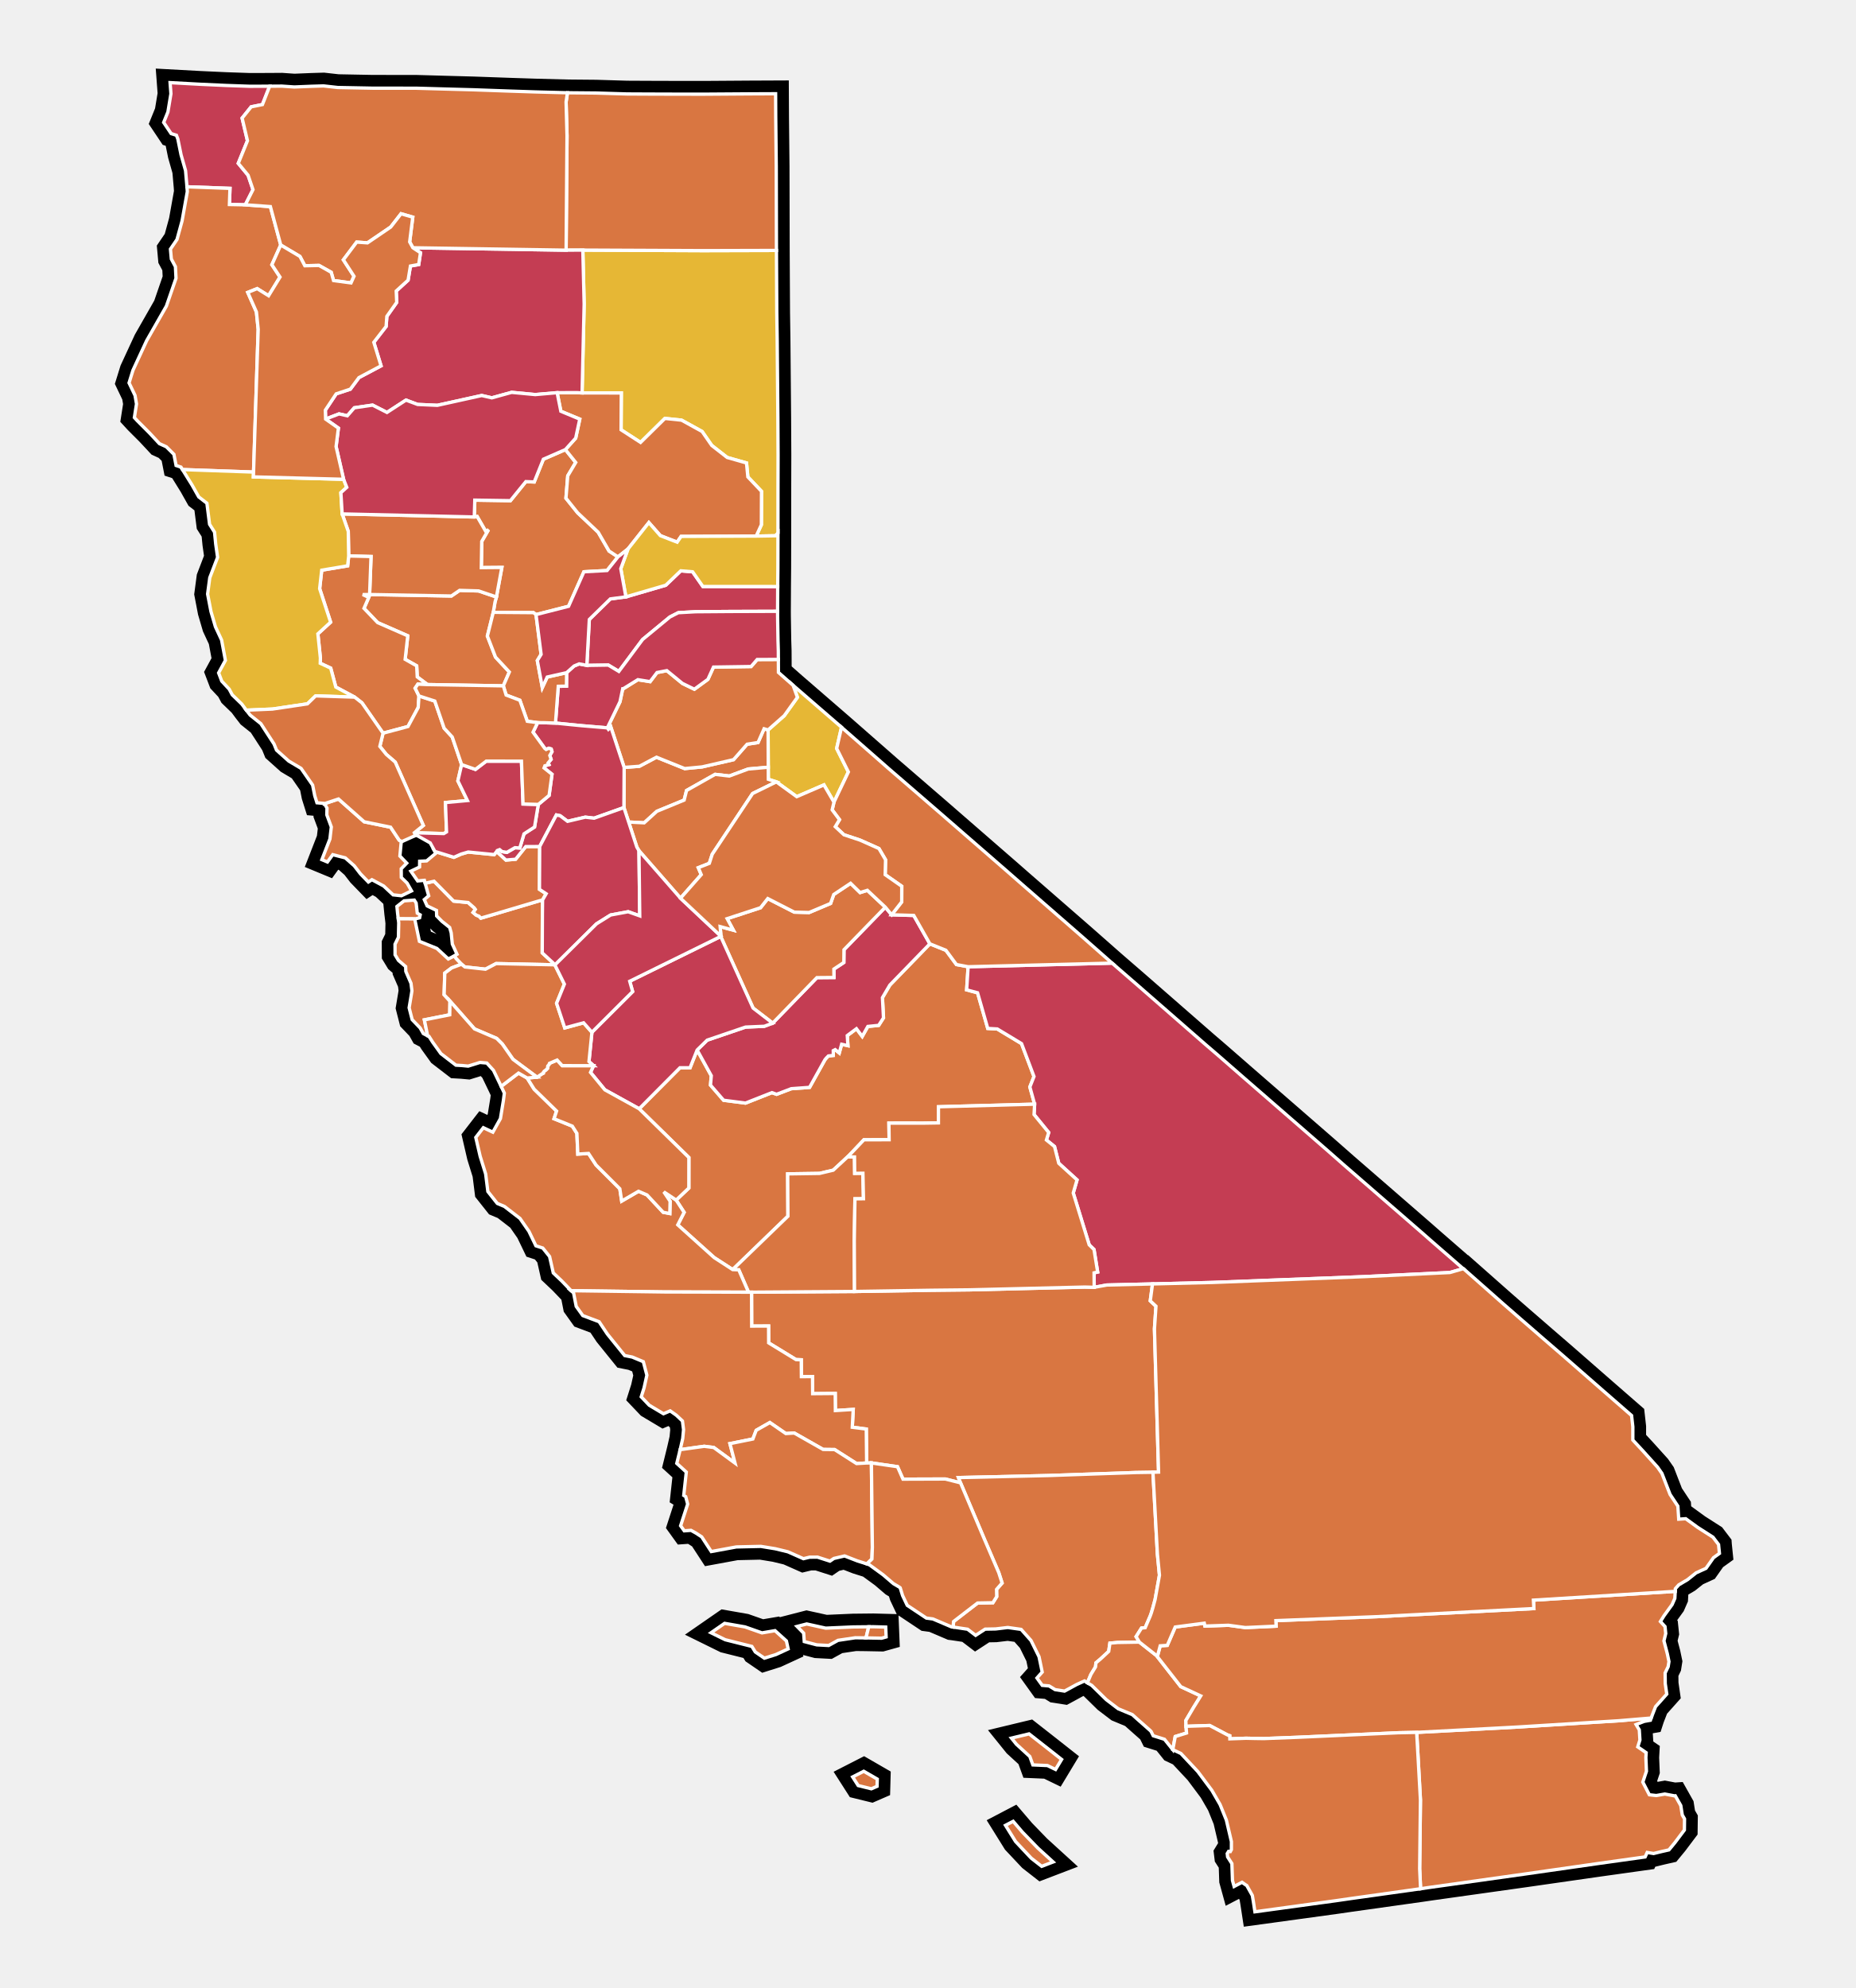
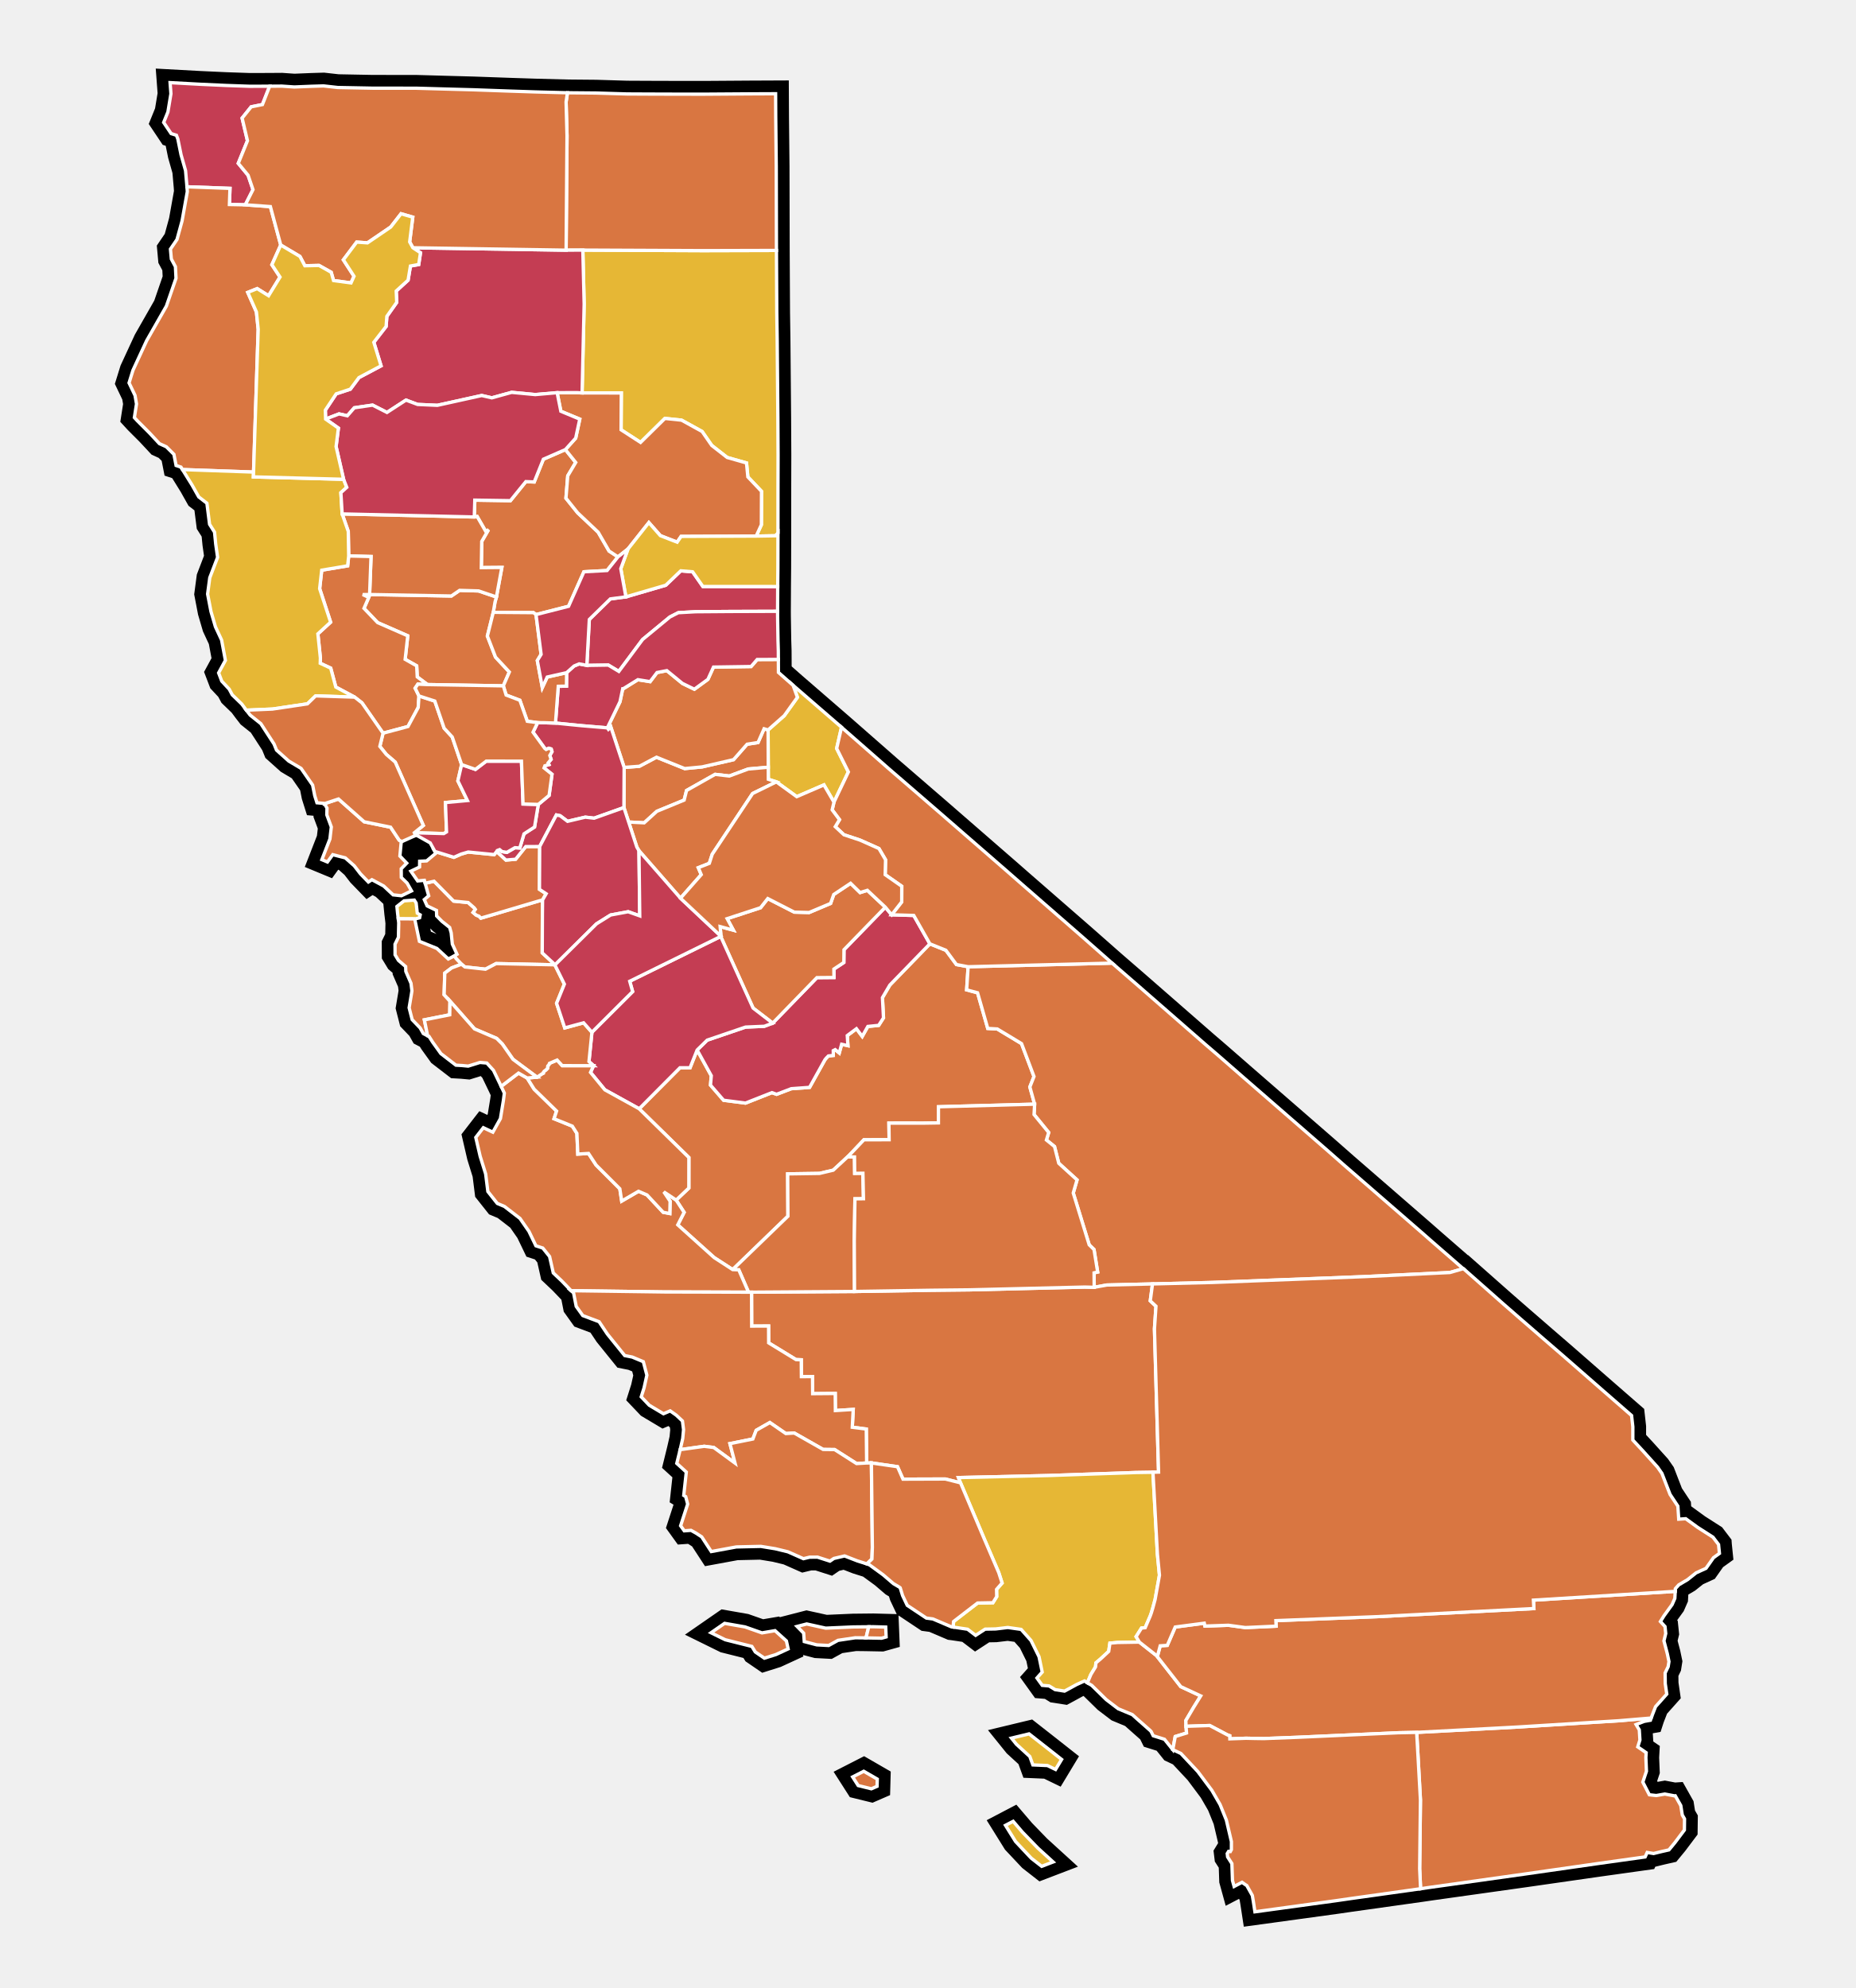
<svg xmlns="http://www.w3.org/2000/svg" id="cal-map" width="100%" height="100%" viewBox="0 0 700 750" version="1.1" xml:space="preserve" style="fill-rule:evenodd;clip-rule:evenodd;">
  <style type="text/css">
      svg#cal-map path#state-outline {
        fill: white;
        fill-rule: nonzero;
        stroke: black;
        stroke-width: 10px;
      }
      svg #county-boundaries path {
        fill-rule: nonzero;
        stroke: white;
        stroke-width: 1.25px;
      }
      svg path {
        fill: #bc3649;
      }
      /* default substantial */
      svg path.widespread {
        fill: #742a5c;
      }
      #alameda { fill: #d97641 !important; }
    #alpine { fill: #e6b735 !important; }
    #amador { fill: #d97641 !important; }
    #butte { fill: #d97641 !important; }
    #calaveras { fill: #d97641 !important; }
    #colusa { fill: #d97641 !important; }
    #contra_costa { fill: #d97641 !important; }
    #del_norte { fill: #c43d53 !important; }
    #el_dorado { fill: #d97641 !important; }
    #fresno { fill: #d97641 !important; }
    #glenn { fill: #d97641 !important; }
    #humboldt { fill: #d97641 !important; }
    #imperial { fill: #d97641 !important; }
-     #inyo { fill: #c43d53 !important; }
+     #inyo { fill: #d97641 !important; }
    #kern { fill: #d97641 !important; }
    #kings { fill: #d97641 !important; }
    #lake { fill: #d97641 !important; }
    #lassen { fill: #e6b735 !important; }
-     #los_angeles { fill: #d97641 !important; }
+     #los_angeles { fill: #e6b735 !important; }
    #madera { fill: #c43d53 !important; }
    #marin { fill: #d97641 !important; }
    #mariposa { fill: #d97641 !important; }
    #mendocino { fill: #e6b735 !important; }
    #merced { fill: #c43d53 !important; }
    #modoc { fill: #d97641 !important; }
    #mono { fill: #d97641 !important; }
    #monterey { fill: #d97641 !important; }
    #napa { fill: #d97641 !important; }
    #nevada { fill: #c43d53 !important; }
    #orange { fill: #d97641 !important; }
    #placer { fill: #c43d53 !important; }
    #plumas { fill: #d97641 !important; }
    #riverside { fill: #d97641 !important; }
    #sacramento { fill: #c43d53 !important; }
    #san_benito { fill: #d97641 !important; }
    #san_bernardino { fill: #d97641 !important; }
    #san_diego { fill: #d97641 !important; }
-     #san_francisco { fill: #d97641 !important; }
+     #san_francisco { fill: #e6b735 !important; }
    #san_joaquin { fill: #c43d53 !important; }
    #san_luis_obispo { fill: #d97641 !important; }
    #san_mateo { fill: #d97641 !important; }
    #santa_barbara { fill: #d97641 !important; }
    #santa_clara { fill: #d97641 !important; }
    #santa_cruz { fill: #d97641 !important; }
    #shasta { fill: #c43d53 !important; }
    #sierra { fill: #e6b735 !important; }
    #siskiyou { fill: #d97641 !important; }
    #solano { fill: #c43d53 !important; }
    #sonoma { fill: #d97641 !important; }
    #stanislaus { fill: #c43d53 !important; }
    #sutter { fill: #d97641 !important; }
    #tehama { fill: #c43d53 !important; }
-     #trinity { fill: #d97641 !important; }
+     #trinity { fill: #e6b735 !important; }
    #tulare { fill: #d97641 !important; }
    #tuolumne { fill: #d97641 !important; }
    #ventura { fill: #d97641 !important; }
    #yolo { fill: #d97641 !important; }
    #yuba { fill: #c43d53 !important; }
    
    </style>
  <g transform="matrix(1,0,0,1,48.6858,-223.786)">
    <g id="map-layers">
      <g id="land">
        <path id="state-outline" d="M244.715,445.062L244.665,454.412L244.675,456.227L244.823,465.394L244.944,469.296L244.987,477.464L250.519,482.332L268.692,498.068L268.793,498.157L283.514,511.061L286.365,513.566L293.401,519.641L305.472,530.072L331.622,552.808L335.865,556.527L359.777,577.365L370.864,587.136L379.886,594.95L405.955,617.709L410.726,621.808L420.616,630.437L451.77,657.523L458.56,663.496L475.866,678.516L488.258,689.278L491.093,691.773L503.33,702.423L503.434,702.417L518.373,715.624L524.652,721.099L533.706,728.956L541.012,735.265L556.02,748.381L566.848,757.813L567.326,762.061L567.323,767.067L571.074,771.109L576.665,777.307L578.303,779.66L581.365,787.566L584.314,792.018L584.635,796.915L587.286,796.74L591.763,799.996L597.557,803.705L599.665,806.478L599.678,806.659L600,809.826L597.76,811.436L594.932,815.453L591.199,817.16L587.948,819.744L584.653,821.69L583.357,823.141L583.315,824.146L583.166,826.798L582.14,829.143L579.09,833.348L577.729,835.531L579.459,837.425L579.734,840.05L579.054,842.827L580.33,847.667L580.951,850.634L580.645,852.568L579.505,854.92L579.546,858.928L580.123,862.902L575.897,867.637L574.227,871.936L573.956,872.773L571.608,873.194L568.553,874.386L569.757,876.408L569.994,880.223L569.182,882.826L572.344,885.001L572.242,886.831L572.457,892.015L571.087,896.113L573.551,900.885L576.172,901.177L579.389,900.609L583.011,901.291L583.335,901.27L585.417,904.968L585.97,908.49L586.827,909.986L586.772,914.187L583.165,918.981L580.942,921.678L578.153,922.31L575.151,923.046L572.732,922.649L571.966,924.339L554.801,926.743L526.504,930.801L490.931,935.798L487.253,936.337L460.624,940.079L455.318,940.848L441.232,942.782L424.753,945.041L424.183,941.324L423.769,938.878L421.676,935.125L421.119,934.78L419.892,933.912L416.901,935.475L416.279,933.218L416.058,926.847L414.451,924.351L414.299,923.081L414.813,922.243L415.467,922.311L415.875,921.568L415.879,918.562L414.607,913.139L413.972,910.428L411.607,904.589L408.506,899.229L403.194,892.12L396.826,885.313L393.762,883.862L390.625,879.953L386.385,878.624L385.583,877.009L385.25,876.655L380.169,872.161L378.513,870.661L373.184,868.444L368.686,865.017L363.177,859.612L361.543,858.653L360.452,857.952L357.482,859.301L354.518,860.92L352.929,861.777L349.374,861.224L348.394,860.61L347.088,859.821L344.509,859.607L342.516,856.831L344.503,854.604L343.302,848.809L340.278,842.691L336.552,838.496L331.515,837.782L326.931,838.328L322.978,838.403L319.387,840.743L316.353,838.433L310.89,837.617L310.248,837.537L303.258,834.556L300.797,834.23L293.578,829.423L291.822,825.719L290.931,822.821L290.608,822.553L288.354,821.218L284.48,817.903L279.328,814.144L278.367,813.791L274.738,812.648L269.935,810.787L265.903,811.733L264.423,812.745L259.733,811.238L256.756,811.259L254.421,811.821L248.558,809.221L243.77,808.065L238.348,807.179L229.106,807.389L219.651,809.128L216.039,803.585L213.81,802.131L212.006,801.13L209.459,801.309L208.082,799.398L210.744,791.224L210.005,788.406L209.265,787.951L210.228,779.14L206.64,775.864L207.916,770.688L208.872,766.511L209.193,763.15L208.776,759.88L206.463,757.696L204.15,756.057L201.62,757.14L196.262,753.944L193.224,750.753L194.289,747.398L195.359,742.589L194.014,737.498L189.826,735.754L186.997,735.194L180.443,727.074L177.334,722.422L171.179,720.105L168.699,716.633L167.699,711.54L166.767,710.715L163.252,707.05L160.048,704.022L158.653,697.834L156.084,694.629L153.49,693.783L150.849,688.305L147.478,683.453L141.617,678.928L138.933,677.801L135.366,673.301L134.532,666.663L132.459,660.005L130.812,652.9L133.658,649.222L137.248,650.91L140.109,645.777L141.237,638.895L141.583,636.177L140.383,633.62L137.484,627.589L134.954,624.828L132.387,624.608L127.944,625.989L125.582,625.769L123.322,625.639L117.642,621.273L114.538,616.95L113.143,614.746L112.633,614.554L111.007,613.706L109.818,611.595L106.804,608.45L105.665,603.979L106.482,599.095L106.718,597.557L106.366,594.736L104.414,590.249L104.349,588.433L101.641,586.107L100.359,583.992L100.343,579.999L101.623,577.394L101.739,571.951L101.568,570.405L101.308,568.312L101.057,565.765L103.747,563.644L107.616,563.361L108.306,564.464L108.737,568.285L109.844,568.942L109.619,570.026L107.981,570.447L107.776,570.534L109.544,578.919L116.122,581.586L120.437,585.567L122.703,584.428L123.734,583.81L121.965,579.968L121.53,575.695L120.954,573.688L118.043,571.367L116.045,569.334L115.982,567.245L112.454,565.545L111.382,563.164L113.036,561.744L111.706,556.999L111.423,555.905L108.88,556.127L106.316,552.444L109.594,550.877L109.637,548.7L111.058,548.637L112.276,548.571L115.779,545.643L115.385,545L113.623,541.79L108.417,538.874L108.111,538.959L102.9,541.301L102.697,541.296L102.176,546.731L104.755,549.417L102.682,551.552L102.714,554.819L104.903,556.953L106.569,559.891L102.771,561.718L99.627,561.378L96.043,558.032L91.628,555.662L90.288,556.538L87.315,553.472L84.954,550.419L81.58,547.431L76.846,546.22L74.846,548.982L72.74,548.109L75.785,540.293L76.309,535.768L74.61,531.185L74.677,528.645L73.711,526.985L73.713,526.895L70.892,526.637L70.056,523.982L69.258,519.966L64.897,513.67L60.242,510.903L55.633,506.771L54.696,504.473L49.706,496.783L45.69,493.569L44.244,491.706L42.514,489.379L38.918,485.9L37.786,483.774L34.982,480.773L33.788,477.644L36.352,472.919L34.915,465.242L32.592,460.257L30.899,454.476L29.638,447.892L30.453,441.745L33.408,434.037L32.69,429.016L32.252,424.549L30.375,421.576L29.372,413.636L26.292,411.254L23.787,406.8L20.154,400.94L19.597,400.011L17.745,399.395L16.92,395.183L14.072,392.347L11.458,391.154L7.68,387.096L3.14,382.548L2.011,381.32L2.813,376.172L2.257,372.967L-0,368.237L1.473,363.48L6.632,352.326L14.089,339.257L17.714,328.758L17.495,324.384L15.954,321.504L15.614,317.762L18.086,314.128L20.006,307.106L21.977,296.082L21.853,294.257L21.314,288.14L19.613,282.159L18.399,276.195L17.875,274.809L15.876,274.185L13.059,269.976L14.659,266.034L15.797,259.16L15.483,254.959L26.878,255.58L36.649,256.028L45.561,256.336L53.045,256.31L57.651,256.275L62.341,256.602L68.776,256.338L73.384,256.198L78.738,256.801L91.967,257.053L108.269,257.064L119.77,257.387L129.929,257.663L143.729,258.153L153.026,258.46L165.392,258.783L165.871,258.787L176.131,258.88L187.827,259.233L196.265,259.274L206.429,259.305L216.69,259.316L234.045,259.196L243.922,259.153L243.968,267.887L244.165,286.624L244.237,318.264L244.361,341.531L244.515,352.07L244.77,381.229L244.846,395.488L244.814,407.838L244.806,424.908L244.778,438.162L244.715,445.062ZM279.053,837.511L280.762,837.492L285.464,837.619L285.616,841.345L283.911,841.821L278.03,841.705L273.968,841.657L267.456,842.628L263.944,844.568L259.45,844.331L254.736,843.091L254.501,839.91L252.028,837.381L255.653,836.448L262.821,838.03L273.179,837.573L279.053,837.511ZM272.987,894.156L277.172,892.02L282.275,894.967L282.199,897.698L280.05,898.633L275.07,897.411L272.987,894.156ZM224.684,836.212L232.376,837.56L238.793,839.811L243.704,838.972L247.999,842.86L248.658,845.857L244.068,847.972L239.686,849.356L236.253,847.004L234.963,844.917L224.906,842.394L219.56,839.762L224.684,836.212ZM332.899,879.51L339.539,877.914L346.662,883.49L351.821,887.557L349.537,891.343L346.483,889.865L340.978,889.624L339.831,886.463L334.777,881.837L332.899,879.51ZM333.539,910.901L336.978,914.928L342.853,920.994L348.612,926.239L344.307,927.885L340.332,924.783L334.453,918.532L330.646,912.416L333.539,910.901Z" />
      </g>
      <g id="county-boundaries">
        <path id="alameda" d="M111.706,556.999L115.071,556.247L122.453,563.733L127.934,564.28L130.24,566.314L130.638,566.864L129.805,568.031L131.01,569.048L132.022,569.427L132.723,570.164L137.732,568.697L154.68,563.657L156.006,563.309L155.945,568.662L155.882,583.27L160.732,587.769L160.63,587.768L138.48,587.311L134.465,589.429L126.716,588.58L125.405,587.559L123.4,585.438L122.703,584.428L123.734,583.81L121.965,579.968L121.53,575.695L120.954,573.688L118.043,571.367L116.045,569.334L115.982,567.245L112.454,565.545L111.382,563.164L113.036,561.744L111.706,556.999Z" />
        <path id="alpine" d="M241.17,517.775L241.086,499.173L247.18,493.787L252.15,486.859L250.519,482.332L268.692,498.068L268.793,498.157L266.96,506.161L271.375,515.011L265.94,526.407L262.15,519.907L251.896,524.339L244.199,518.758L241.17,517.775Z" />
        <path id="amador" d="M186.779,513.3L192.52,512.875L198.975,509.452L209.634,513.742L216.18,513.112L228.054,510.378L233.169,504.557L237.288,503.908L239.577,498.726L241.086,499.173L241.15,513.238L233.6,513.902L226.456,516.551L221.115,515.923L210.329,522.001L209.417,525.629L199.109,529.87L194.343,534.207L188.482,533.907L186.694,528.453L186.779,513.3Z" />
        <path id="butte" d="M164.619,393.395L168.512,398.246L165.506,403.302L164.831,411.741L169.226,417.23L176.981,424.559L181.092,431.67L184.449,433.87L180.347,439.018L171.605,439.495L165.819,452.514L153.537,455.649L152.55,454.91L137.412,454.795L138.068,450.901L138.593,449.003L140.645,437.866L132.9,437.93L133.058,428.036L135.604,423.627L134.602,424.338L131.328,418.656L130.237,418.819L130.441,412.466L143.876,412.671L149.699,405.484L152.854,405.615L156.309,397.028L164.619,393.395Z" />
        <path id="calaveras" d="M188.482,533.907L194.343,534.207L199.109,529.87L209.417,525.629L210.329,522.001L221.115,515.923L226.456,516.551L233.6,513.902L241.15,513.238L241.17,517.775L244.199,518.758L235.243,523.152L220.025,546.049L218.912,549.497L214.755,551.131L215.87,553.762L208.044,562.647L192.375,544.724L191.571,543.359L188.482,533.907Z" />
        <path id="colusa" d="M90.751,448.075L121.586,448.632L124.707,446.509L131.865,446.72L138.593,449.003L138.068,450.901L137.412,454.795L135.182,463.748L138.256,471.691L143.475,477.303L141.199,482.535L112.571,482.05L108.724,479.159L108.509,474.979L104.161,472.528L105.149,463.652L93.788,458.679L88.634,453.29L90.427,449.157L88.163,448.103L90.751,448.075Z" />
        <path id="contra_costa" d="M115.385,545L122.54,547.218L125.298,545.995L127.945,545.223L137.758,546.193L138.687,545.027L142.188,548.253L145.841,547.94L149.651,543.179L154.917,543.152L154.832,559.303L157.353,560.965L156.006,563.309L154.68,563.657L137.732,568.697L132.723,570.164L132.022,569.427L131.01,569.048L129.805,568.031L130.638,566.864L130.24,566.314L127.934,564.28L122.453,563.733L115.071,556.247L111.706,556.999L111.423,555.905L108.88,556.127L106.316,552.444L109.594,550.877L109.637,548.7L111.058,548.637L112.276,548.571L115.779,545.643L115.385,545Z" />
        <path id="del_norte" d="M15.483,254.959L26.878,255.58L36.649,256.028L45.561,256.336L53.045,256.31L50.324,263.231L46.068,264.091L42.656,268.345L44.675,276.878L41.203,285.404L44.912,289.898L46.759,295.328L43.859,301.053L37.862,300.938L38.074,294.85L21.853,294.257L21.314,288.14L19.613,282.159L18.399,276.195L17.875,274.809L15.876,274.185L13.059,269.976L14.659,266.034L15.797,259.16L15.483,254.959Z" />
        <path id="el_dorado" d="M180.437,498.378L185.215,488.516L186.245,483.622L186.446,483.623L191.969,480.203L196.569,480.949L199.182,477.509L202.884,476.794L208.777,481.617L213.279,483.8L218.385,480.08L220.483,475.45L234.678,475.24L236.967,472.599L244.961,472.563L244.987,477.464L250.519,482.332L252.15,486.859L247.18,493.787L241.086,499.173L239.577,498.726L237.288,503.908L233.169,504.557L228.054,510.378L216.18,513.112L209.634,513.742L198.975,509.452L192.52,512.875L186.779,513.3L181.745,498.023L180.835,498.925L180.437,498.378Z" />
        <path id="fresno" d="M214.318,619.908L219.664,629.617L219.357,633.157L224.306,638.869L232.554,639.941L242.534,636L244.288,636.627L249.838,634.509L256.734,634.009L262.516,623.619L263.025,622.979L263.84,622.156L265.688,621.958L265.671,620.143L266.387,619.774L267.939,621.03L268.833,617.754L271.199,618.276L270.956,614.467L274.417,611.89L276.603,614.771L278.715,611.027L282.812,610.615L284.622,607.78L284.22,600.162L287.024,595.408L302.117,579.855L308.174,582.297L312.146,587.673L316.552,588.501L315.997,597.224L320.11,598.327L323.957,611.774L327.552,611.975L336.702,617.498L341.402,629.918L339.844,633.857L341.641,640.351L305.357,641.333L305.352,647.414L299.262,647.509L294.203,647.492L286.667,647.503L286.747,653.764L277.239,653.787L272.637,658.646L271.101,660.204L265.662,665.247L260.494,666.471L248.479,666.644L248.571,682.618L227.73,702.76L220.741,698.23L207.012,685.878L209.409,681.162L206.406,676.528L211.184,671.996L211.196,660.47L192.447,642.087L207.837,626.616L211.642,626.621L214.318,619.908Z" />
        <path id="glenn" d="M80.398,417.667L130.237,418.819L131.328,418.656L134.602,424.338L135.604,423.627L133.058,428.036L132.9,437.93L140.645,437.866L138.593,449.003L131.865,446.72L124.707,446.509L121.586,448.632L90.751,448.075L91.293,433.741L82.862,433.533L82.702,424.266L80.398,417.667Z" />
        <path id="humboldt" d="M21.853,294.257L38.074,294.85L37.862,300.938L43.859,301.053L53.322,301.728L57.227,316.222L53.885,323.665L56.948,328.308L52.638,335.355L48.341,332.67L44.788,334.099L48.053,341.48L48.718,348.048L46.966,401.882L20.154,400.94L19.597,400.011L17.745,399.395L16.92,395.183L14.072,392.347L11.458,391.154L7.68,387.096L3.14,382.548L2.011,381.32L2.813,376.172L2.257,372.967L-0,368.237L1.473,363.48L6.632,352.326L14.089,339.257L17.714,328.758L17.495,324.384L15.954,321.504L15.614,317.762L18.086,314.128L20.006,307.106L21.977,296.082L21.853,294.257Z" />
        <path id="imperial" d="M485.775,877.348L523.41,875.355L561.992,872.964L574.227,871.936L573.956,872.773L571.608,873.194L568.553,874.386L569.757,876.408L569.994,880.223L569.182,882.826L572.344,885.001L572.242,886.831L572.457,892.015L571.087,896.113L573.551,900.885L576.172,901.177L579.389,900.609L583.011,901.291L583.335,901.27L585.417,904.968L585.97,908.49L586.827,909.986L586.772,914.187L583.165,918.981L580.942,921.678L578.153,922.31L575.151,923.046L572.732,922.649L571.966,924.339L554.801,926.743L526.504,930.801L490.931,935.798L487.253,936.337L486.898,928.785L487.197,902.883L485.775,877.348Z" />
        <path id="inyo" d="M316.552,588.501L370.864,587.136L379.886,594.95L405.955,617.709L410.726,621.808L420.616,630.437L451.77,657.523L458.56,663.496L475.866,678.516L488.258,689.278L491.093,691.773L503.33,702.423L498.281,703.864L466.262,705.403L408.769,707.609L386.117,708.167L368.893,708.577L364.111,709.433L364.07,703.985L365.419,703.677L364.044,695.177L362.226,693.409L356.21,673.861L357.64,668.922L350.747,662.649L349.144,656.333L346.086,653.864L346.949,651.03L341.421,644.26L341.641,640.351L339.844,633.857L341.402,629.918L336.702,617.498L327.552,611.975L323.957,611.774L320.11,598.327L315.997,597.224L316.552,588.501Z" />
        <path id="kern" d="M234.848,711.275L273.693,711.012L302.302,710.553L317.025,710.396L360.557,709.345L364.111,709.433L368.893,708.577L386.117,708.167L385.267,714.551L387.421,716.575L386.846,725.131L388.397,779.149L386.283,779.214L379.832,779.314L346.96,780.448L312.914,781.226L313.689,783.212L307.951,781.764L291.979,781.819L289.908,777.122L280.064,775.697L278.268,775.717L278.127,762.91L272.85,762.239L273.203,755.513L266.47,755.941L266.412,749.493L257.896,749.562L257.848,743.114L253.647,743.144L253.605,736.787L251.611,736.709L241.302,730.408L241.274,724.052L234.89,724.076L234.848,711.275Z" />
        <path id="kings" d="M227.73,702.76L248.571,682.618L248.479,666.644L260.494,666.471L265.662,665.247L271.101,660.204L273.689,660.269L273.753,666.44L276.86,666.407L277.069,676.026L273.852,676.06L273.601,691.948L273.693,711.012L234.848,711.275L233.699,711.279L230.024,702.846L227.73,702.76Z" />
        <path id="lake" d="M82.862,433.533L91.293,433.741L90.751,448.075L88.163,448.103L90.427,449.157L88.634,453.29L93.788,458.679L105.149,463.652L104.161,472.528L108.509,474.979L108.724,479.159L112.571,482.05L108.969,481.887L107.936,483.409L109.379,486.343L109.091,490.694L105.229,497.876L95.83,500.393L87.867,488.95L85.113,486.794L77.995,482.982L76.08,475.85L72.128,474.018L72.183,472.022L71.234,462.917L76.043,458.508L71.903,445.865L72.691,438.894L82.47,437.246L82.862,433.533Z" />
        <path id="lassen" d="M171.194,318.135L216.688,318.338L244.237,318.264L244.361,341.531L244.515,352.07L244.77,381.229L244.846,395.488L244.814,407.838L244.806,424.908L243.92,425.911L236.592,426.035L238.555,421.76L238.602,409.139L233.451,403.71L232.941,398.444L225.648,396.373L219.835,391.839L216.195,386.572L208.437,382.297L202.153,381.647L192.979,390.695L185.629,385.934L185.712,372.037L170.911,372.018L171.694,338.499L171.194,318.135Z" />
        <path id="los_angeles" d="M332.899,879.51L339.539,877.914L346.662,883.49L351.821,887.557L349.537,891.343L346.483,889.865L340.978,889.624L339.831,886.463L334.777,881.837L332.899,879.51ZM333.539,910.901L336.978,914.928L342.853,920.994L348.612,926.239L344.307,927.885L340.332,924.783L334.453,918.532L330.646,912.416L333.539,910.901ZM313.689,783.212L312.914,781.226L346.96,780.448L379.832,779.314L386.283,779.214L387.964,810.163L388.737,818.051L387.095,827.195L386.231,830.405L385.648,832.332L385.253,833.435L383.354,837.858L381.968,837.989L379.923,841.232L381.16,843.289L372.924,843.431L370.042,843.692L369.591,846.797L366.561,849.607L364.779,851.109L364.605,852.66L362.857,855.526L361.543,858.653L360.452,857.952L357.482,859.301L354.518,860.92L352.929,861.777L349.374,861.224L348.394,860.61L347.088,859.821L344.509,859.607L342.516,856.831L344.503,854.604L343.302,848.809L340.278,842.691L336.552,838.496L331.515,837.782L326.931,838.328L322.978,838.403L319.387,840.743L316.353,838.433L310.89,837.617L311.069,835.523L316.127,831.617L320.126,828.545L325.885,828.437L327.333,826.135L327.28,823.409L329.363,821.004L328.115,817.119L322.659,804.407L313.689,783.212Z" />
        <path id="madera" d="M242.82,609.774L259.497,592.61L265.934,592.555L265.906,589.38L269.66,586.894L269.715,582.085L285.321,566.03L287.698,568.902L296.045,569.149L302.117,579.855L287.024,595.408L284.22,600.162L284.622,607.78L282.812,610.615L278.715,611.027L276.603,614.771L274.417,611.89L270.956,614.467L271.199,618.276L268.833,617.754L267.939,621.03L266.387,619.774L265.671,620.143L265.688,621.958L263.84,622.156L263.025,622.979L262.516,623.619L256.734,634.009L249.838,634.509L244.288,636.627L242.534,636L232.554,639.941L224.306,638.869L219.357,633.157L219.664,629.617L214.318,619.908L218.117,616.188L232.574,611.266L239.648,610.968L242.82,609.774Z" />
        <path id="marin" d="M73.711,526.985L79.009,525.219L88.699,533.81L98.666,535.854L101.899,540.735L102.9,541.301L102.697,541.296L102.176,546.731L104.755,549.417L102.682,551.552L102.714,554.819L104.903,556.953L106.569,559.891L102.771,561.718L99.627,561.378L96.043,558.032L91.628,555.662L90.288,556.538L87.315,553.472L84.954,550.419L81.58,547.431L76.846,546.22L74.846,548.982L72.74,548.109L75.785,540.293L76.309,535.768L74.61,531.185L74.677,528.645L73.711,526.985Z" />
        <path id="mariposa" d="M285.321,566.03L269.715,582.085L269.66,586.894L265.906,589.38L265.934,592.555L259.497,592.61L242.82,609.774L235.42,604.088L223.202,577.077L223.304,576.986L222.994,573.357L227.986,574.71L225.637,570.36L238.239,566.241L240.969,562.782L250.961,567.899L256.557,568.043L264.664,564.619L265.854,561.251L272.211,557.016L275.802,560.516L278.536,559.669L285.321,566.03Z" />
        <path id="mendocino" d="M20.154,400.94L46.966,401.882L46.907,403.697L80.935,404.602L82.14,407.631L79.915,409.662L80.398,417.667L82.702,424.266L82.862,433.533L82.47,437.246L72.691,438.894L71.903,445.865L76.043,458.508L71.234,462.917L72.183,472.022L72.128,474.018L76.08,475.85L77.995,482.982L85.113,486.794L70.389,486.318L67.296,489.318L54.094,491.29L44.244,491.706L42.514,489.379L38.918,485.9L37.786,483.774L34.982,480.773L33.788,477.644L36.352,472.919L34.915,465.242L32.592,460.257L30.899,454.476L29.638,447.892L30.453,441.745L33.408,434.037L32.69,429.016L32.252,424.549L30.375,421.576L29.372,413.636L26.292,411.254L23.787,406.8L20.154,400.94Z" />
        <path id="merced" d="M174.625,613.212L189.985,597.884L188.88,593.976L223.202,577.077L235.42,604.088L242.82,609.774L239.648,610.968L232.574,611.266L218.117,616.188L214.318,619.908L211.642,626.621L207.837,626.616L192.447,642.087L179.502,634.935L174.096,628.362L175.246,625.83L173.511,624.274L174.625,613.212Z" />
        <path id="modoc" d="M165.392,258.783L165.871,258.787L176.131,258.88L187.827,259.233L196.265,259.274L206.429,259.305L216.69,259.316L234.045,259.196L243.922,259.153L243.968,267.887L244.165,286.624L244.237,318.264L216.688,318.338L171.194,318.135L164.888,318.166L165.228,274.975L164.877,262.235L165.392,258.783Z" />
        <path id="mono" d="M265.94,526.407L271.375,515.011L266.96,506.161L268.793,498.157L283.514,511.061L286.365,513.566L293.401,519.641L305.472,530.072L331.622,552.808L335.865,556.527L359.777,577.365L370.864,587.136L316.552,588.501L312.146,587.673L308.174,582.297L302.117,579.855L296.045,569.149L287.698,568.902L291.497,564.042L291.517,558.143L285.266,553.78L285.397,548.152L282.913,543.919L275.788,540.735L269.695,538.712L266.429,535.658L268.022,533.011L265.26,529.317L265.94,526.407Z" />
        <path id="monterey" d="M140.383,633.62L146.935,628.625L150.204,630.481L152.83,634.687L161.295,642.948L160.336,645.842L167.225,648.632L168.957,651.37L169.302,659.178L173.339,658.939L176.203,663.318L185.157,672.271L185.857,676.904L192.204,673.215L195.414,674.59L201.516,681.145L204.007,681.605L204.122,676.977L201.745,673.431L206.406,676.528L209.409,681.162L207.012,685.878L220.741,698.23L227.73,702.76L230.024,702.846L233.699,711.279L202.059,711.194L166.767,710.715L163.252,707.05L160.048,704.022L158.653,697.834L156.084,694.629L153.49,693.783L150.849,688.305L147.478,683.453L141.617,678.928L138.933,677.801L135.366,673.301L134.532,666.663L132.459,660.005L130.812,652.9L133.658,649.222L137.248,650.91L140.109,645.777L141.237,638.895L141.583,636.177L140.383,633.62Z" />
        <path id="napa" d="M95.83,500.393L105.229,497.876L109.091,490.694L109.379,486.343L115.355,488.276L118.876,498.508L121.93,501.83L125.471,512.239L124.055,518.386L127.661,525.798L119.369,526.561L119.774,537.64L118.751,538.256L107.626,537.95L111.019,535.205L100.416,511.297L97.057,508.408L94.611,505.358L95.83,500.393Z" />
        <path id="nevada" d="M187.44,448.957L202.472,444.572L208.146,439.137L212.614,439.506L216.486,445.045L244.715,445.062L244.665,454.412L242.873,454.421L226.742,454.476L213.697,454.575L207.224,454.93L204.033,456.557L193.736,465.054L184.783,477.079L180.799,474.693L172.701,474.814L173.642,457.485L181.566,449.738L187.44,448.957Z" />
        <path id="orange" d="M381.16,843.289L387.956,848.637L387.961,848.819L396.782,860.102L404.304,863.59L401.65,867.863L398.693,872.874L398.762,875.056L398.951,877.599L394.686,878.917L393.762,883.862L390.625,879.953L386.385,878.624L385.583,877.009L385.25,876.655L380.169,872.161L378.513,870.661L373.184,868.444L368.686,865.017L363.177,859.612L361.543,858.653L362.857,855.526L364.605,852.66L364.779,851.109L366.561,849.607L369.591,846.797L370.042,843.692L372.924,843.431L381.16,843.289Z" />
        <path id="placer" d="M165.077,477.558L167.9,475.044L169.807,474.244L172.701,474.814L180.799,474.693L184.783,477.079L193.736,465.054L204.033,456.557L207.224,454.93L213.697,454.575L226.742,454.476L242.873,454.421L244.665,454.412L244.675,456.227L244.823,465.394L244.944,469.296L244.961,472.563L236.967,472.599L234.678,475.24L220.483,475.45L218.385,480.08L213.279,483.8L208.777,481.617L202.884,476.794L199.182,477.509L196.569,480.949L191.969,480.203L186.446,483.623L186.245,483.622L185.215,488.516L180.437,498.378L170.905,497.578L166.792,497.178L160.876,496.574L161.923,482.7L165.027,482.64L165.077,477.558Z" />
        <path id="plumas" d="M161.501,371.927L169.049,371.911L170.911,372.018L185.712,372.037L185.629,385.934L192.979,390.695L202.153,381.647L208.437,382.297L216.195,386.572L219.835,391.839L225.648,396.373L232.941,398.444L233.451,403.71L238.602,409.139L238.555,421.76L236.592,426.035L208.267,426.156L206.777,428.332L200.444,425.865L196.105,420.947L188.235,430.896L184.449,433.87L181.092,431.67L176.981,424.559L169.226,417.23L164.831,411.741L165.506,403.302L168.512,398.246L164.619,393.395L168.498,389.073L170.038,381.912L162.899,378.936L161.501,371.927Z" />
        <path id="riverside" d="M387.956,848.637L389.014,844.693L391.685,844.52L394.679,837.604L405.644,836.157L405.894,837.24L414.758,836.937L421.098,837.803L422.06,837.768L432.737,837.28L432.657,835.19L470.664,833.702L529.99,830.635L529.814,827.458L583.315,824.146L583.166,826.798L582.14,829.143L579.09,833.348L577.729,835.531L579.459,837.425L579.734,840.05L579.054,842.827L580.33,847.667L580.951,850.634L580.645,852.568L579.505,854.92L579.546,858.928L580.123,862.902L575.897,867.637L574.227,871.936L561.992,872.964L523.41,875.355L485.775,877.348L478.882,877.487L440.911,879.198L428.106,879.688L424.548,879.636L421.421,879.567L415.288,879.784L415.247,878.602L414.703,878.439L414.155,878.185L407.686,874.764L398.762,875.056L398.693,872.874L401.65,867.863L404.304,863.59L396.782,860.102L387.961,848.819L387.956,848.637Z" />
        <path id="sacramento" d="M154.394,527.266L158.469,523.864L159.564,515.89L156.569,513.498L156.88,512.684L158.395,512.247L158.1,511.609L159.222,510.26L158.735,508.803L159.555,507.36L159.264,506.358L158.362,506.076L157.351,506.519L156.853,506.15L152.402,500.018L154.152,496.409L156.661,496.438L160.876,496.574L166.792,497.178L170.905,497.578L180.437,498.378L180.835,498.925L181.745,498.023L186.779,513.3L186.694,528.453L175.454,532.461L172.123,532.071L165.438,533.645L162.629,531.53L161.218,531.243L154.917,543.152L149.651,543.179L145.841,547.94L142.188,548.253L138.687,545.027L138.895,544.667L139.812,544.318L140.713,545.056L142.532,545.354L145.595,543.581L147.416,543.695L149.003,538.362L152.98,535.779L154.394,527.266Z" />
        <path id="san_benito" d="M150.204,630.481L153.913,630.163L155.779,628.913L156.296,628.647L156.299,628.375L156.613,627.924L157.235,627.477L157.859,626.849L157.972,625.943L158.388,625.493L158.599,624.951L161.49,623.711L163.422,625.817L175.246,625.83L174.096,628.362L179.502,634.935L192.447,642.087L211.196,660.47L211.184,671.996L206.406,676.528L201.745,673.431L204.122,676.977L204.007,681.605L201.516,681.145L195.414,674.59L192.204,673.215L185.857,676.904L185.157,672.271L176.203,663.318L173.339,658.939L169.302,659.178L168.957,651.37L167.225,648.632L160.336,645.842L161.295,642.948L152.83,634.687L150.204,630.481Z" />
        <path id="san_bernardino" d="M386.283,779.214L388.397,779.149L386.846,725.131L387.421,716.575L385.267,714.551L386.117,708.167L408.769,707.609L466.262,705.403L498.281,703.864L503.33,702.423L503.434,702.417L518.373,715.624L524.652,721.099L533.706,728.956L541.012,735.265L556.02,748.381L566.848,757.813L567.326,762.061L567.323,767.067L571.074,771.109L576.665,777.307L578.303,779.66L581.365,787.566L584.314,792.018L584.635,796.915L587.286,796.74L591.763,799.996L597.557,803.705L599.665,806.478L599.678,806.659L600,809.826L597.76,811.436L594.932,815.453L591.199,817.16L587.948,819.744L584.653,821.69L583.357,823.141L583.315,824.146L529.814,827.458L529.99,830.635L470.664,833.702L432.657,835.19L432.737,837.28L422.06,837.768L421.098,837.803L414.758,836.937L405.894,837.24L405.644,836.157L394.679,837.604L391.685,844.52L389.014,844.693L387.956,848.637L381.16,843.289L379.923,841.232L381.968,837.989L383.354,837.858L385.253,833.435L385.648,832.332L386.231,830.405L387.095,827.195L388.737,818.051L387.964,810.163L386.283,779.214Z" />
        <path id="san_diego" d="M393.762,883.862L394.686,878.917L398.951,877.599L398.762,875.056L407.686,874.764L414.155,878.185L414.703,878.439L415.247,878.602L415.288,879.784L421.421,879.567L424.548,879.636L428.106,879.688L440.911,879.198L478.882,877.487L485.775,877.348L487.197,902.883L486.898,928.785L487.253,936.337L460.624,940.079L455.318,940.848L441.232,942.782L424.753,945.041L424.183,941.324L423.769,938.878L421.676,935.125L421.119,934.78L419.892,933.912L416.901,935.475L416.279,933.218L416.058,926.847L414.451,924.351L414.299,923.081L414.813,922.243L415.467,922.311L415.875,921.568L415.879,918.562L414.607,913.139L413.972,910.428L411.607,904.589L408.506,899.229L403.194,892.12L396.826,885.313L393.762,883.862Z" />
        <path id="san_francisco" d="M107.981,570.447L101.568,570.405L101.308,568.312L101.057,565.765L103.747,563.644L107.616,563.361L108.306,564.464L108.737,568.285L109.844,568.942L109.619,570.026L107.981,570.447Z" />
        <path id="san_luis_obispo" d="M166.767,710.715L202.059,711.194L233.699,711.279L234.848,711.275L234.89,724.076L241.274,724.052L241.302,730.408L251.611,736.709L253.605,736.787L253.647,743.144L257.848,743.114L257.896,749.562L266.412,749.493L266.47,755.941L273.203,755.513L272.85,762.239L278.127,762.91L278.268,775.717L274.467,775.939L266.179,770.659L261.851,770.605L250.941,764.414L247.779,764.614L241.751,760.466L236.599,763.393L235.345,766.667L226.699,768.415L228.614,775.77L220.581,769.876L216.993,769.423L207.916,770.688L208.872,766.511L209.193,763.15L208.776,759.88L206.463,757.696L204.15,756.057L201.62,757.14L196.262,753.944L193.224,750.753L194.289,747.398L195.359,742.589L194.014,737.498L189.826,735.754L186.997,735.194L180.443,727.074L177.334,722.422L171.179,720.105L168.699,716.633L167.699,711.54L166.767,710.715Z" />
        <path id="san_joaquin" d="M154.917,543.152L161.218,531.243L162.629,531.53L165.438,533.645L172.123,532.071L175.454,532.461L186.694,528.453L188.482,533.907L191.571,543.359L192.375,544.724L192.67,569.315L188.303,567.751L181.683,568.982L176.368,572.302L160.732,587.769L155.882,583.27L155.945,568.662L156.006,563.309L157.353,560.965L154.832,559.303L154.917,543.152Z" />
        <path id="san_mateo" d="M101.568,570.405L107.981,570.447L107.776,570.534L109.544,578.919L116.122,581.586L120.437,585.567L122.703,584.428L123.4,585.438L125.405,587.559L121.705,588.947L119.116,590.898L118.866,599.061L121.075,601.46L120.984,606.631L111.416,608.541L112.633,614.554L111.007,613.706L109.818,611.595L106.804,608.45L105.665,603.979L106.482,599.095L106.718,597.557L106.366,594.736L104.414,590.249L104.349,588.433L101.641,586.107L100.359,583.992L100.343,579.999L101.623,577.394L101.739,571.951L101.568,570.405Z" />
        <path id="santa_barbara" d="M279.053,837.511L278.03,841.705L273.968,841.657L267.456,842.628L263.944,844.568L259.45,844.331L254.736,843.091L254.501,839.91L252.028,837.381L255.653,836.448L262.821,838.03L273.179,837.573L279.053,837.511ZM224.684,836.212L232.376,837.56L238.793,839.811L243.704,838.972L247.999,842.86L248.658,845.857L244.068,847.972L239.686,849.356L236.253,847.004L234.963,844.917L224.906,842.394L219.56,839.762L224.684,836.212ZM207.916,770.688L216.993,769.423L220.581,769.876L228.614,775.77L226.699,768.415L235.345,766.667L236.599,763.393L241.751,760.466L247.779,764.614L250.941,764.414L261.851,770.605L266.179,770.659L274.467,775.939L278.268,775.717L280.064,775.697L280.424,807.588L280.261,811.953L278.367,813.791L274.738,812.648L269.935,810.787L265.903,811.733L264.423,812.745L259.733,811.238L256.756,811.259L254.421,811.821L248.558,809.221L243.77,808.065L238.348,807.179L229.106,807.389L219.651,809.128L216.039,803.585L213.81,802.131L212.006,801.13L209.459,801.309L208.082,799.398L210.744,791.224L210.005,788.406L209.265,787.951L210.228,779.14L206.64,775.864L207.916,770.688Z" />
        <path id="santa_clara" d="M125.405,587.559L126.716,588.58L134.465,589.429L138.48,587.311L160.63,587.768L164.235,595.063L161.298,602.293L164.382,611.58L171.475,609.647L174.625,613.212L173.511,624.274L175.246,625.83L163.422,625.817L161.49,623.711L158.599,624.951L158.388,625.493L157.972,625.943L157.859,626.849L157.235,627.477L156.613,627.924L156.299,628.375L156.296,628.647L155.779,628.913L153.913,630.163L144.843,623.425L140.812,617.653L138.686,615.536L130.327,611.961L121.075,601.46L118.866,599.061L119.116,590.898L121.705,588.947L125.405,587.559Z" />
        <path id="santa_cruz" d="M121.075,601.46L130.327,611.961L138.686,615.536L140.812,617.653L144.843,623.425L153.913,630.163L150.204,630.481L146.935,628.625L140.383,633.62L137.484,627.589L134.954,624.828L132.387,624.608L127.944,625.989L125.582,625.769L123.322,625.639L117.642,621.273L114.538,616.95L113.143,614.746L112.633,614.554L111.416,608.541L120.984,606.631L121.075,601.46Z" />
        <path id="shasta" d="M107.079,317.256L164.888,318.166L171.194,318.135L171.694,338.499L170.911,372.018L169.049,371.911L161.501,371.927L153.258,372.65L144.347,371.806L136.865,373.877L133.054,372.999L116.311,376.699L108.859,376.368L104.478,374.731L97.306,379.386L91.873,376.623L84.975,377.634L82.344,380.656L79.219,379.938L74.156,381.891L74.051,378.527L78.144,372.368L83.487,370.6L86.734,366.23L95.068,361.798L92.345,352.918L96.978,346.938L97.262,343.128L100.989,337.85L100.793,333.573L105.262,329.49L106.155,324.146L109.276,323.576L109.951,319.135L107.079,317.256Z" />
        <path id="sierra" d="M188.235,430.896L196.105,420.947L200.444,425.865L206.777,428.332L208.267,426.156L236.592,426.035L243.92,425.911L244.806,424.908L244.778,438.162L244.715,445.062L216.486,445.045L212.614,439.506L208.146,439.137L202.472,444.572L187.44,448.957L185.514,438.325L188.235,430.896Z" />
        <path id="siskiyou" d="M53.045,256.31L57.651,256.275L62.341,256.602L68.776,256.338L73.384,256.198L78.738,256.801L91.967,257.053L108.269,257.064L119.77,257.387L129.929,257.663L143.729,258.153L153.026,258.46L165.392,258.783L164.877,262.235L165.228,274.975L164.888,318.166L107.079,317.256L105.866,315.048L107.036,305.707L102.611,304.429L98.721,309.433L89.95,315.407L85.882,315.123L80.855,321.812L84.873,328.008L83.738,330.524L77.146,329.623L76.258,326.507L71.664,323.925L66.315,324.044L64.475,320.534L57.227,316.222L53.322,301.728L43.859,301.053L46.759,295.328L44.912,289.898L41.203,285.404L44.675,276.878L42.656,268.345L46.068,264.091L50.324,263.231L53.045,256.31Z" />
        <path id="solano" d="M107.626,537.95L118.751,538.256L119.774,537.64L119.369,526.561L127.661,525.798L124.055,518.386L125.471,512.239L130.677,514.05L134.754,510.938L148.042,510.944L148.641,527.105L154.394,527.266L152.98,535.779L149.003,538.362L147.416,543.695L145.595,543.581L142.532,545.354L140.713,545.056L139.812,544.318L138.895,544.667L138.687,545.027L137.758,546.193L127.945,545.223L125.298,545.995L122.54,547.218L115.385,545L113.623,541.79L108.417,538.874L108.111,538.959L107.626,537.95Z" />
        <path id="sonoma" d="M44.244,491.706L54.094,491.29L67.296,489.318L70.389,486.318L85.113,486.794L87.867,488.95L95.83,500.393L94.611,505.358L97.057,508.408L100.416,511.297L111.019,535.205L107.626,537.95L108.111,538.959L102.9,541.301L101.899,540.735L98.666,535.854L88.699,533.81L79.009,525.219L73.711,526.985L73.713,526.895L70.892,526.637L70.056,523.982L69.258,519.966L64.897,513.67L60.242,510.903L55.633,506.771L54.696,504.473L49.706,496.783L45.69,493.569L44.244,491.706Z" />
        <path id="stanislaus" d="M160.732,587.769L176.368,572.302L181.683,568.982L188.303,567.751L192.67,569.315L192.375,544.724L208.044,562.647L223.304,576.986L223.202,577.077L188.88,593.976L189.985,597.884L174.625,613.212L171.475,609.647L164.382,611.58L161.298,602.293L164.235,595.063L160.63,587.768L160.732,587.769Z" />
        <path id="sutter" d="M137.412,454.795L152.55,454.91L153.537,455.649L155.454,470.648L154.028,472.991L155.91,483.179L157.757,479.206L165.077,477.558L165.027,482.64L161.923,482.7L160.876,496.574L156.661,496.438L154.152,496.409L150.243,495.907L147.436,487.975L142.252,485.999L141.199,482.535L143.475,477.303L138.256,471.691L135.182,463.748L137.412,454.795Z" />
        <path id="tehama" d="M74.156,381.891L79.219,379.938L82.344,380.656L84.975,377.634L91.873,376.623L97.306,379.386L104.478,374.731L108.859,376.368L116.311,376.699L133.054,372.999L136.865,373.877L144.347,371.806L153.258,372.65L161.501,371.927L162.899,378.936L170.038,381.912L168.498,389.073L164.619,393.395L156.309,397.028L152.854,405.615L149.699,405.484L143.876,412.671L130.441,412.466L130.237,418.819L80.398,417.667L79.915,409.662L82.14,407.631L80.935,404.602L78.105,392.264L78.979,385.292L74.156,381.891Z" />
        <path id="trinity" d="M57.227,316.222L64.475,320.534L66.315,324.044L71.664,323.925L76.258,326.507L77.146,329.623L83.738,330.524L84.873,328.008L80.855,321.812L85.882,315.123L89.95,315.407L98.721,309.433L102.611,304.429L107.036,305.707L105.866,315.048L107.079,317.256L109.951,319.135L109.276,323.576L106.155,324.146L105.262,329.49L100.793,333.573L100.989,337.85L97.262,343.128L96.978,346.938L92.345,352.918L95.068,361.798L86.734,366.23L83.487,370.6L78.144,372.368L74.051,378.527L74.156,381.891L78.979,385.292L78.105,392.264L80.935,404.602L46.907,403.697L48.718,348.048L48.053,341.48L44.788,334.099L48.341,332.67L52.638,335.355L56.948,328.308L53.885,323.665L57.227,316.222Z" />
        <path id="tulare" d="M341.641,640.351L341.421,644.26L346.949,651.03L346.086,653.864L349.144,656.333L350.747,662.649L357.64,668.922L356.21,673.861L362.226,693.409L364.044,695.177L365.419,703.677L364.07,703.985L364.111,709.433L360.557,709.345L317.025,710.396L302.302,710.553L273.693,711.012L273.601,691.948L273.852,676.06L277.069,676.026L276.86,666.407L273.753,666.44L273.689,660.269L271.101,660.204L272.637,658.646L277.239,653.787L286.747,653.764L286.667,647.503L294.203,647.492L299.262,647.509L305.352,647.414L305.357,641.333L341.641,640.351Z" />
        <path id="tuolumne" d="M244.199,518.758L251.896,524.339L262.15,519.907L265.94,526.407L265.26,529.317L268.022,533.011L266.429,535.658L269.695,538.712L275.788,540.735L282.913,543.919L285.397,548.152L285.266,553.78L291.517,558.143L291.497,564.042L287.698,568.902L285.321,566.03L278.536,559.669L275.802,560.516L272.211,557.016L265.854,561.251L264.664,564.619L256.557,568.043L250.961,567.899L240.969,562.782L238.239,566.241L225.637,570.36L227.986,574.71L222.994,573.357L223.304,576.986L208.044,562.647L215.87,553.762L214.755,551.131L218.912,549.497L220.025,546.049L235.243,523.152L244.199,518.758Z" />
        <path id="ventura" d="M278.367,813.791L280.261,811.953L280.424,807.588L280.064,775.697L289.908,777.122L291.979,781.819L307.951,781.764L313.689,783.212L322.659,804.407L328.115,817.119L329.363,821.004L327.28,823.409L327.333,826.135L325.885,828.437L320.126,828.545L316.127,831.617L311.069,835.523L310.89,837.617L310.248,837.537L303.258,834.556L300.797,834.23L293.578,829.423L291.822,825.719L290.931,822.821L290.608,822.553L288.354,821.218L284.48,817.903L279.328,814.144L278.367,813.791ZM279.053,837.511L280.762,837.492L285.464,837.619L285.616,841.345L283.911,841.821L278.03,841.705L279.053,837.511ZM272.987,894.156L277.172,892.02L282.275,894.967L282.199,897.698L280.05,898.633L275.07,897.411L272.987,894.156Z" />
        <path id="yolo" d="M112.571,482.05L141.199,482.535L142.252,485.999L147.436,487.975L150.243,495.907L154.152,496.409L152.402,500.018L156.853,506.15L157.351,506.519L158.362,506.076L159.264,506.358L159.555,507.36L158.735,508.803L159.222,510.26L158.1,511.609L158.395,512.247L156.88,512.684L156.569,513.498L159.564,515.89L158.469,523.864L154.394,527.266L148.641,527.105L148.042,510.944L134.754,510.938L130.677,514.05L125.471,512.239L121.93,501.83L118.876,498.508L115.355,488.276L109.379,486.343L107.936,483.409L108.969,481.887L112.571,482.05Z" />
        <path id="yuba" d="M153.537,455.649L165.819,452.514L171.605,439.495L180.347,439.018L184.449,433.87L188.235,430.896L185.514,438.325L187.44,448.957L181.566,449.738L173.642,457.485L172.701,474.814L169.807,474.244L167.9,475.044L165.077,477.558L157.757,479.206L155.91,483.179L154.028,472.991L155.454,470.648L153.537,455.649Z" />
      </g>
    </g>
  </g>
</svg>
